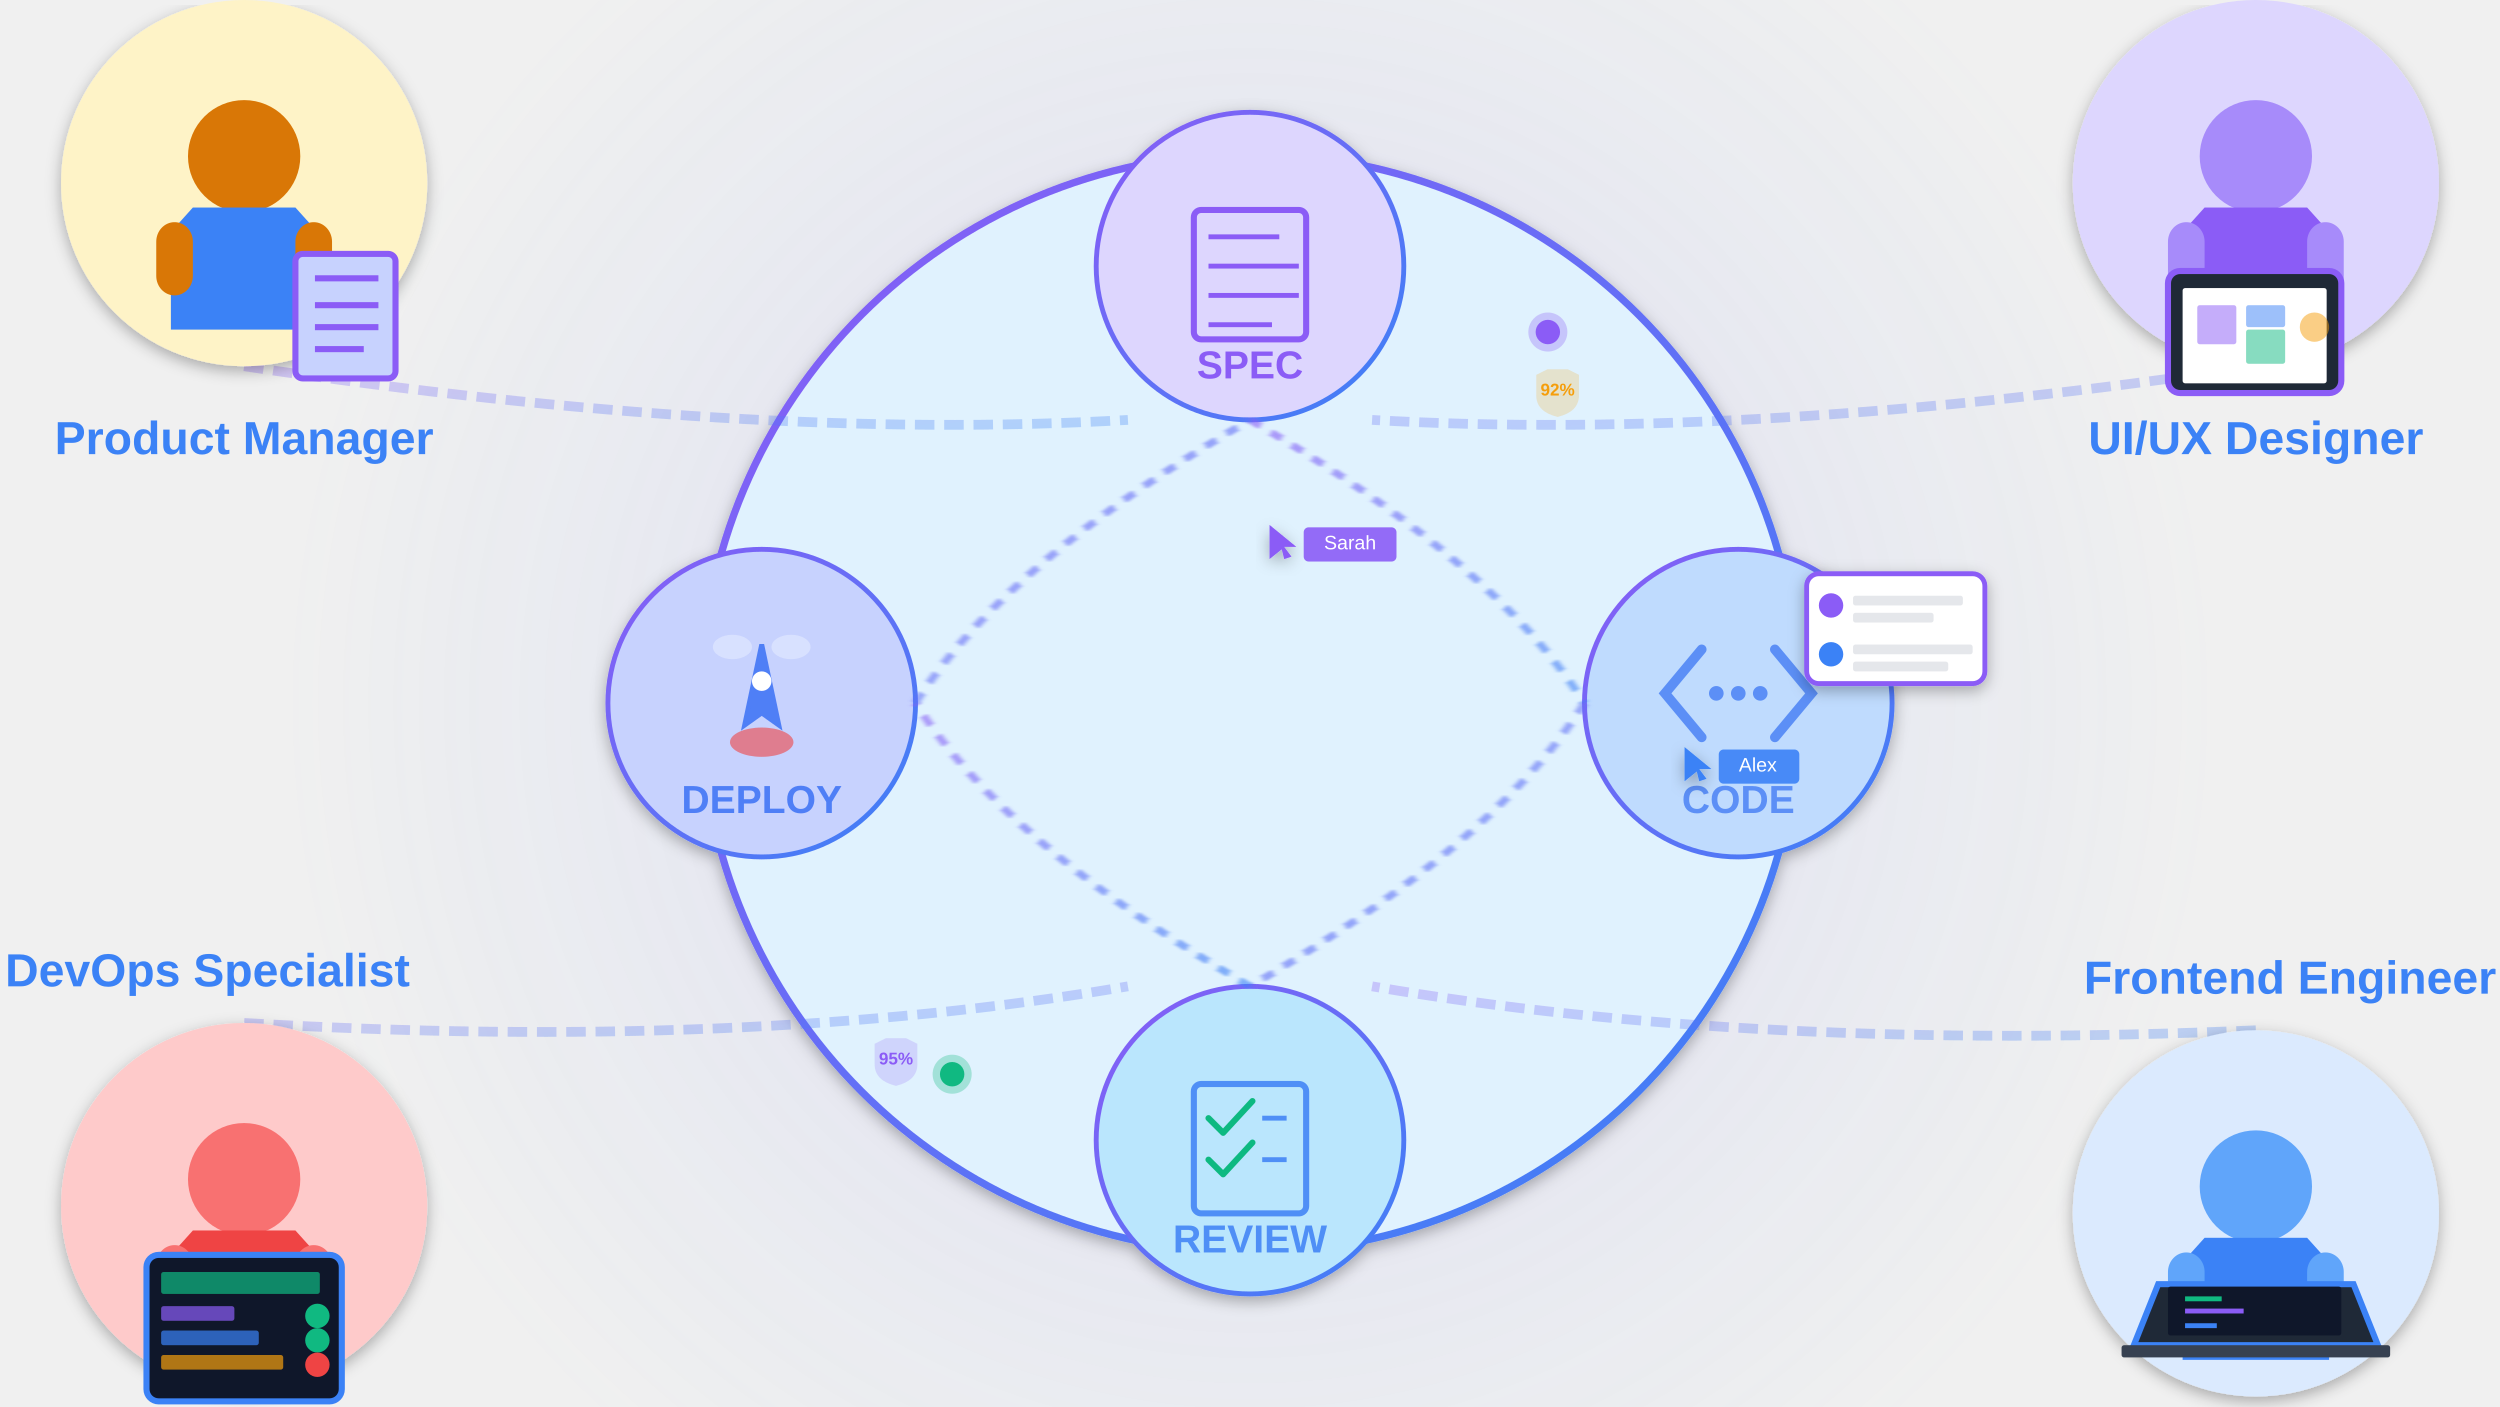
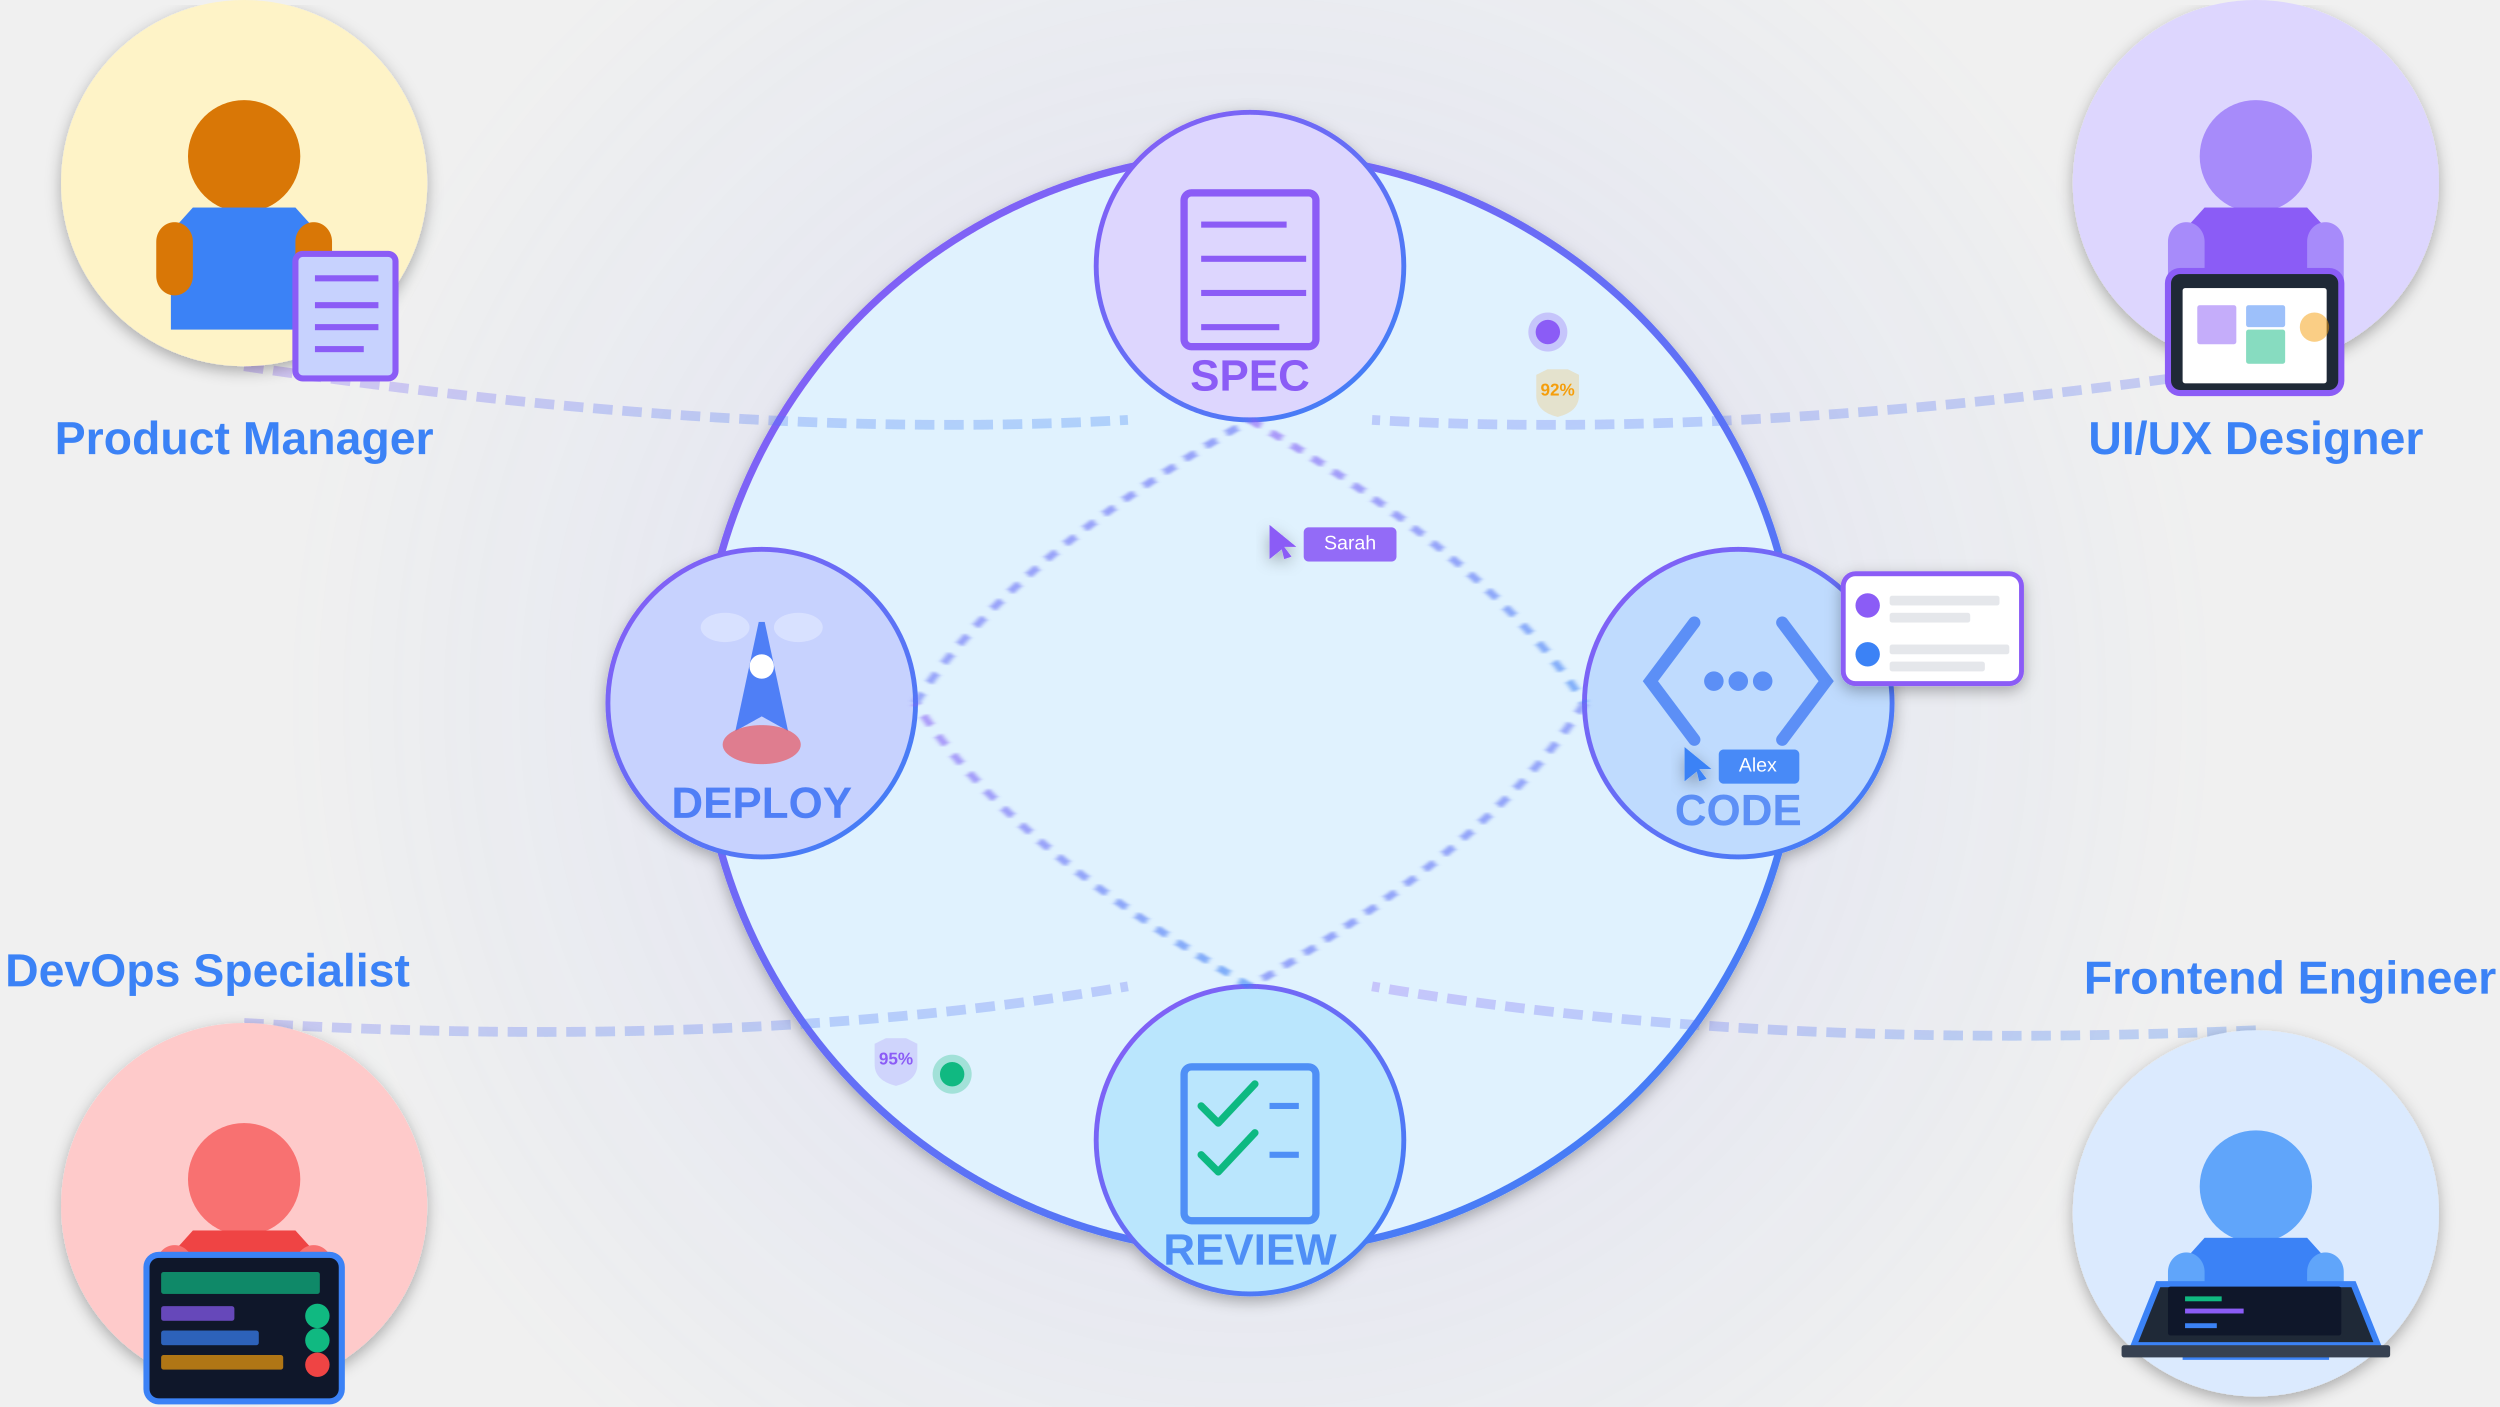
<svg xmlns="http://www.w3.org/2000/svg" viewBox="0 0 1024 576" width="1024" height="576">
  <defs>
    <linearGradient id="primaryGradient" x1="0%" y1="0%" x2="100%" y2="100%">
      <stop offset="0%" style="stop-color:#8b5cf6;stop-opacity:1" />
      <stop offset="100%" style="stop-color:#3b82f6;stop-opacity:1" />
    </linearGradient>
    <linearGradient id="secondaryGradient" x1="0%" y1="0%" x2="100%" y2="100%">
      <stop offset="0%" style="stop-color:#a78bfa;stop-opacity:1" />
      <stop offset="100%" style="stop-color:#60a5fa;stop-opacity:1" />
    </linearGradient>
    <radialGradient id="glowGradient" cx="50%" cy="50%" r="50%">
      <stop offset="0%" style="stop-color:#8b5cf6;stop-opacity:0.3" />
      <stop offset="100%" style="stop-color:#3b82f6;stop-opacity:0" />
    </radialGradient>
    <filter id="softShadow" x="-50%" y="-50%" width="200%" height="200%">
      <feGaussianBlur in="SourceAlpha" stdDeviation="3" />
      <feOffset dx="0" dy="2" result="offsetblur" />
      <feComponentTransfer>
        <feFuncA type="linear" slope="0.3" />
      </feComponentTransfer>
      <feMerge>
        <feMergeNode />
        <feMergeNode in="SourceGraphic" />
      </feMerge>
    </filter>
    <filter id="motionBlur">
      <feGaussianBlur in="SourceGraphic" stdDeviation="1 0" />
    </filter>
  </defs>
  <circle cx="512" cy="288" r="400" fill="url(#glowGradient)" opacity="0.5" />
  <g id="centralWorkflow" filter="url(#softShadow)">
    <circle cx="512" cy="288" r="225" fill="#e0f2fe" stroke="url(#primaryGradient)" stroke-width="3" />
    <g id="workflowStages">
      <g id="specStage">
        <circle cx="512" cy="109" r="63" fill="#ddd6fe" />
        <circle cx="512" cy="109" r="63" fill="none" stroke="url(#primaryGradient)" stroke-width="2" />
-         <rect x="489" y="86" width="46" height="53" rx="3" fill="none" stroke="#8b5cf6" stroke-width="2.5" />
-         <line x1="495" y1="97" x2="524" y2="97" stroke="#8b5cf6" stroke-width="2" />
-         <line x1="495" y1="109" x2="532" y2="109" stroke="#8b5cf6" stroke-width="2" />
-         <line x1="495" y1="121" x2="532" y2="121" stroke="#8b5cf6" stroke-width="2" />
-         <line x1="495" y1="133" x2="521" y2="133" stroke="#8b5cf6" stroke-width="2" />
-         <text x="512" y="155" text-anchor="middle" font-family="Arial, sans-serif" font-size="16" font-weight="bold" fill="#8b5cf6">SPEC</text>
+         <rect x="485" y="79" width="54" height="63" rx="3" fill="none" stroke="#8b5cf6" stroke-width="3" />
+         <line x1="492" y1="92" x2="527" y2="92" stroke="#8b5cf6" stroke-width="2.5" />
+         <line x1="492" y1="106" x2="535" y2="106" stroke="#8b5cf6" stroke-width="2.5" />
+         <line x1="492" y1="120" x2="535" y2="120" stroke="#8b5cf6" stroke-width="2.5" />
+         <line x1="492" y1="134" x2="524" y2="134" stroke="#8b5cf6" stroke-width="2.5" />
+         <text x="512" y="160" text-anchor="middle" font-family="Arial, sans-serif" font-size="18" font-weight="bold" fill="#8b5cf6">SPEC</text>
      </g>
      <g id="codeStage">
        <circle cx="712" cy="288" r="63" fill="#bfdbfe" />
        <circle cx="712" cy="288" r="63" fill="none" stroke="url(#primaryGradient)" stroke-width="2" />
-         <path d="M 697 266 L 682 284 L 697 302" fill="none" stroke="#5b8ff6" stroke-width="4" stroke-linecap="round" />
-         <path d="M 727 266 L 742 284 L 727 302" fill="none" stroke="#5b8ff6" stroke-width="4" stroke-linecap="round" />
-         <circle cx="703" cy="284" r="3" fill="#5b8ff6" />
-         <circle cx="712" cy="284" r="3" fill="#5b8ff6" />
-         <circle cx="721" cy="284" r="3" fill="#5b8ff6" />
-         <text x="712" y="333" text-anchor="middle" font-family="Arial, sans-serif" font-size="16" font-weight="bold" fill="#5b8ff6">CODE</text>
+         <path d="M 694 255 L 676 279 L 694 303" fill="none" stroke="#5b8ff6" stroke-width="5" stroke-linecap="round" />
+         <path d="M 730 255 L 748 279 L 730 303" fill="none" stroke="#5b8ff6" stroke-width="5" stroke-linecap="round" />
+         <circle cx="702" cy="279" r="4" fill="#5b8ff6" />
+         <circle cx="712" cy="279" r="4" fill="#5b8ff6" />
+         <circle cx="722" cy="279" r="4" fill="#5b8ff6" />
+         <text x="712" y="338" text-anchor="middle" font-family="Arial, sans-serif" font-size="18" font-weight="bold" fill="#5b8ff6">CODE</text>
      </g>
      <g id="reviewStage">
        <circle cx="512" cy="467" r="63" fill="#bae6fd" />
        <circle cx="512" cy="467" r="63" fill="none" stroke="url(#primaryGradient)" stroke-width="2" />
-         <rect x="489" y="444" width="46" height="53" rx="3" fill="none" stroke="#4f8ff6" stroke-width="2.5" />
-         <polyline points="495,458 501,464 513,451" fill="none" stroke="#10b981" stroke-width="2.5" stroke-linecap="round" stroke-linejoin="round" />
-         <polyline points="495,475 501,481 513,468" fill="none" stroke="#10b981" stroke-width="2.5" stroke-linecap="round" stroke-linejoin="round" />
-         <line x1="517" y1="458" x2="527" y2="458" stroke="#4f8ff6" stroke-width="2" />
-         <line x1="517" y1="475" x2="527" y2="475" stroke="#4f8ff6" stroke-width="2" />
-         <text x="512" y="513" text-anchor="middle" font-family="Arial, sans-serif" font-size="16" font-weight="bold" fill="#4f8ff6">REVIEW</text>
+         <rect x="485" y="437" width="54" height="63" rx="3" fill="none" stroke="#4f8ff6" stroke-width="3" />
+         <polyline points="492,453 499,460 514,444" fill="none" stroke="#10b981" stroke-width="3" stroke-linecap="round" stroke-linejoin="round" />
+         <polyline points="492,473 499,480 514,464" fill="none" stroke="#10b981" stroke-width="3" stroke-linecap="round" stroke-linejoin="round" />
+         <line x1="520" y1="453" x2="532" y2="453" stroke="#4f8ff6" stroke-width="2.5" />
+         <line x1="520" y1="473" x2="532" y2="473" stroke="#4f8ff6" stroke-width="2.5" />
+         <text x="512" y="518" text-anchor="middle" font-family="Arial, sans-serif" font-size="18" font-weight="bold" fill="#4f8ff6">REVIEW</text>
      </g>
      <g id="deployStage">
        <circle cx="312" cy="288" r="63" fill="#c7d2fe" />
        <circle cx="312" cy="288" r="63" fill="none" stroke="url(#primaryGradient)" stroke-width="2" />
-         <path d="M 312 264 L 305 297 L 312 292 L 319 297 Z" fill="#4f7ff6" stroke="#4f7ff6" stroke-width="2" />
-         <ellipse cx="312" cy="304" rx="13" ry="6" fill="#ef4444" opacity="0.6" />
-         <circle cx="312" cy="279" r="4" fill="#ffffff" />
-         <ellipse cx="324" cy="265" rx="8" ry="5" fill="#e0e7ff" opacity="0.7" />
-         <ellipse cx="300" cy="265" rx="8" ry="5" fill="#e0e7ff" opacity="0.7" />
-         <text x="312" y="333" text-anchor="middle" font-family="Arial, sans-serif" font-size="16" font-weight="bold" fill="#4f7ff6">DEPLOY</text>
+         <path d="M 312 255 L 303 297 L 312 292 L 321 297 Z" fill="#4f7ff6" stroke="#4f7ff6" stroke-width="2.5" />
+         <ellipse cx="312" cy="305" rx="16" ry="8" fill="#ef4444" opacity="0.6" />
+         <circle cx="312" cy="273" r="5" fill="#ffffff" />
+         <ellipse cx="327" cy="257" rx="10" ry="6" fill="#e0e7ff" opacity="0.7" />
+         <ellipse cx="297" cy="257" rx="10" ry="6" fill="#e0e7ff" opacity="0.7" />
+         <text x="312" y="335" text-anchor="middle" font-family="Arial, sans-serif" font-size="18" font-weight="bold" fill="#4f7ff6">DEPLOY</text>
      </g>
    </g>
    <g id="flowLines" opacity="0.6">
      <path d="M 512 172 Q 612 230 649 288" fill="none" stroke="url(#primaryGradient)" stroke-width="3" stroke-dasharray="5,5" filter="url(#motionBlur)">
        <animate attributeName="stroke-dashoffset" from="0" to="10" dur="1s" repeatCount="indefinite" />
      </path>
      <path d="M 649 288 Q 612 346 512 404" fill="none" stroke="url(#primaryGradient)" stroke-width="3" stroke-dasharray="5,5" filter="url(#motionBlur)">
        <animate attributeName="stroke-dashoffset" from="0" to="10" dur="1s" repeatCount="indefinite" />
      </path>
      <path d="M 512 404 Q 412 346 375 288" fill="none" stroke="url(#primaryGradient)" stroke-width="3" stroke-dasharray="5,5" filter="url(#motionBlur)">
        <animate attributeName="stroke-dashoffset" from="0" to="10" dur="1s" repeatCount="indefinite" />
      </path>
      <path d="M 375 288 Q 412 230 512 172" fill="none" stroke="url(#primaryGradient)" stroke-width="3" stroke-dasharray="5,5" filter="url(#motionBlur)">
        <animate attributeName="stroke-dashoffset" from="0" to="10" dur="1s" repeatCount="indefinite" />
      </path>
    </g>
  </g>
  <g id="qualityGates">
    <g transform="translate(630, 154)">
      <path d="M 0 0 L 4 -2 L 12 -2 L 16 0 L 16 8 Q 16 14 8 16 Q 0 14 0 8 Z" fill="#f59e0b" opacity="0.2" stroke="#f59e0b" stroke-width="1.5" />
      <text x="8" y="8" text-anchor="middle" font-family="Arial, sans-serif" font-size="7" font-weight="bold" fill="#f59e0b">92%</text>
    </g>
    <g transform="translate(359, 428)">
      <path d="M 0 0 L 4 -2 L 12 -2 L 16 0 L 16 8 Q 16 14 8 16 Q 0 14 0 8 Z" fill="#8b5cf6" opacity="0.2" stroke="#8b5cf6" stroke-width="1.5" />
      <text x="8" y="8" text-anchor="middle" font-family="Arial, sans-serif" font-size="7" font-weight="bold" fill="#8b5cf6">95%</text>
    </g>
  </g>
  <g id="integrationLines" opacity="0.3">
    <path d="M 100 150 Q 306 181 462 172" fill="none" stroke="url(#primaryGradient)" stroke-width="4" stroke-dasharray="8,4" />
    <path d="M 924 150 Q 718 181 562 172" fill="none" stroke="url(#primaryGradient)" stroke-width="4" stroke-dasharray="8,4" />
    <path d="M 924 422 Q 718 431 562 404" fill="none" stroke="url(#primaryGradient)" stroke-width="4" stroke-dasharray="8,4" />
    <path d="M 100 419 Q 306 431 462 404" fill="none" stroke="url(#primaryGradient)" stroke-width="4" stroke-dasharray="8,4" />
  </g>
  <g id="productManager" transform="translate(100, 75)">
    <circle cx="0" cy="0" r="75" fill="#fef3c7" filter="url(#softShadow)" />
    <circle cx="0" cy="-11" r="23" fill="#d97706" />
    <path d="M -30 20 L -21 10 L 21 10 L 30 20 L 30 60 L -30 60 Z" fill="#3b82f6" />
    <rect x="-36" y="16" width="15" height="30" rx="8" fill="#d97706" />
    <rect x="21" y="16" width="15" height="30" rx="8" fill="#d97706" />
    <rect x="21" y="29" width="41" height="51" rx="3" fill="#c7d2fe" stroke="#8b5cf6" stroke-width="2.5" />
    <line x1="29" y1="39" x2="55" y2="39" stroke="#8b5cf6" stroke-width="2.5" />
    <line x1="29" y1="50" x2="55" y2="50" stroke="#8b5cf6" stroke-width="2.5" />
    <line x1="29" y1="59" x2="55" y2="59" stroke="#8b5cf6" stroke-width="2.5" />
    <line x1="29" y1="68" x2="49" y2="68" stroke="#8b5cf6" stroke-width="2.5" />
    <text x="0" y="111" text-anchor="middle" font-family="Arial, sans-serif" font-size="19" font-weight="700" fill="#3b82f6">Product Manager</text>
  </g>
  <g id="uiDesigner" transform="translate(924, 75)">
    <circle cx="0" cy="0" r="75" fill="#ddd6fe" filter="url(#softShadow)" />
    <circle cx="0" cy="-11" r="23" fill="#a78bfa" />
    <path d="M -30 20 L -21 10 L 21 10 L 30 20 L 30 60 L -30 60 Z" fill="#8b5cf6" />
    <rect x="-36" y="16" width="15" height="30" rx="8" fill="#a78bfa" />
    <rect x="21" y="16" width="15" height="30" rx="8" fill="#a78bfa" />
    <rect x="-36" y="36" width="71" height="50" rx="5" fill="#1f2937" stroke="#8b5cf6" stroke-width="2.5" />
    <rect x="-30" y="43" width="59" height="39" rx="1" fill="#ffffff" />
    <rect x="-24" y="50" width="16" height="16" rx="1" fill="#8b5cf6" opacity="0.5" />
    <rect x="-4" y="50" width="16" height="9" rx="1" fill="#3b82f6" opacity="0.5" />
    <rect x="-4" y="60" width="16" height="14" rx="1" fill="#10b981" opacity="0.5" />
    <circle cx="24" cy="59" r="6" fill="#f59e0b" opacity="0.5" />
    <text x="0" y="111" text-anchor="middle" font-family="Arial, sans-serif" font-size="19" font-weight="700" fill="#3b82f6">UI/UX Designer</text>
  </g>
  <g id="frontendEngineer" transform="translate(924, 497)">
    <circle cx="0" cy="0" r="75" fill="#dbeafe" filter="url(#softShadow)" />
    <circle cx="0" cy="-11" r="23" fill="#60a5fa" />
    <path d="M -30 20 L -21 10 L 21 10 L 30 20 L 30 60 L -30 60 Z" fill="#3b82f6" />
    <rect x="-36" y="16" width="15" height="30" rx="8" fill="#60a5fa" />
    <rect x="21" y="16" width="15" height="30" rx="8" fill="#60a5fa" />
    <path d="M -50 54 L -40 29 L 40 29 L 50 54 Z" fill="#1f2937" stroke="#3b82f6" stroke-width="2.5" />
    <rect x="-36" y="30" width="71" height="20" rx="1" fill="#0f172a" />
    <line x1="-29" y1="35" x2="-14" y2="35" stroke="#10b981" stroke-width="2" />
    <line x1="-29" y1="40" x2="-5" y2="40" stroke="#8b5cf6" stroke-width="2" />
    <line x1="-29" y1="46" x2="-16" y2="46" stroke="#3b82f6" stroke-width="2" />
    <rect x="-55" y="54" width="110" height="5" rx="1" fill="#374151" />
    <text x="14" y="-90" text-anchor="middle" font-family="Arial, sans-serif" font-size="19" font-weight="700" fill="#3b82f6">Frontend Engineer</text>
  </g>
  <g id="devopsSpecialist" transform="translate(100, 494)">
    <circle cx="0" cy="0" r="75" fill="#fecaca" filter="url(#softShadow)" />
    <circle cx="0" cy="-11" r="23" fill="#f87171" />
    <path d="M -30 20 L -21 10 L 21 10 L 30 20 L 30 60 L -30 60 Z" fill="#ef4444" />
    <rect x="-36" y="16" width="15" height="30" rx="8" fill="#f87171" />
    <rect x="21" y="16" width="15" height="30" rx="8" fill="#f87171" />
    <rect x="-40" y="20" width="80" height="60" rx="5" fill="#0f172a" stroke="#3b82f6" stroke-width="2.5" />
    <rect x="-34" y="27" width="65" height="9" rx="1" fill="#10b981" opacity="0.7" />
    <rect x="-34" y="41" width="30" height="6" rx="1" fill="#8b5cf6" opacity="0.7" />
    <rect x="-34" y="51" width="40" height="6" rx="1" fill="#3b82f6" opacity="0.7" />
    <rect x="-34" y="61" width="50" height="6" rx="1" fill="#f59e0b" opacity="0.7" />
    <circle cx="30" cy="45" r="5" fill="#10b981" />
    <circle cx="30" cy="55" r="5" fill="#10b981" />
    <circle cx="30" cy="65" r="5" fill="#ef4444" />
    <text x="-15" y="-90" text-anchor="middle" font-family="Arial, sans-serif" font-size="19" font-weight="700" fill="#3b82f6">DevOps Specialist</text>
  </g>
  <g id="sharedCursors">
    <g transform="translate(520, 215)">
      <path d="M 0 0 L 0 14 L 5 10 L 6 14 L 9 13 L 6 9 L 11 9 Z" fill="#8b5cf6" filter="url(#softShadow)" />
      <rect x="14" y="1" width="38" height="14" rx="2" fill="#8b5cf6" opacity="0.9" />
      <text x="33" y="10" text-anchor="middle" font-family="Arial, sans-serif" font-size="8" fill="#ffffff">Sarah</text>
    </g>
    <g transform="translate(690, 306)">
      <path d="M 0 0 L 0 14 L 5 10 L 6 14 L 9 13 L 6 9 L 11 9 Z" fill="#3b82f6" filter="url(#softShadow)" />
      <rect x="14" y="1" width="33" height="14" rx="2" fill="#3b82f6" opacity="0.9" />
      <text x="30" y="10" text-anchor="middle" font-family="Arial, sans-serif" font-size="8" fill="#ffffff">Alex</text>
    </g>
  </g>
  <g id="commentThreads">
-     <g transform="translate(740, 235)">
+     <g transform="translate(755, 235)">
      <rect x="0" y="0" width="73" height="45" rx="5" fill="#ffffff" stroke="#8b5cf6" stroke-width="2" filter="url(#softShadow)" />
      <circle cx="10" cy="13" r="5" fill="#8b5cf6" />
      <rect x="19" y="9" width="45" height="4" rx="1" fill="#e5e7eb" />
      <rect x="19" y="16" width="33" height="4" rx="1" fill="#e5e7eb" />
      <circle cx="10" cy="33" r="5" fill="#3b82f6" />
      <rect x="19" y="29" width="49" height="4" rx="1" fill="#e5e7eb" />
      <rect x="19" y="36" width="39" height="4" rx="1" fill="#e5e7eb" />
    </g>
  </g>
  <g id="editIndicators">
    <g transform="translate(390, 440)">
      <circle cx="0" cy="0" r="8" fill="#10b981" opacity="0.3">
        <animate attributeName="r" values="8;13;8" dur="2s" repeatCount="indefinite" />
        <animate attributeName="opacity" values="0.3;0;0.3" dur="2s" repeatCount="indefinite" />
      </circle>
      <circle cx="0" cy="0" r="5" fill="#10b981" />
    </g>
    <g transform="translate(634, 136)">
      <circle cx="0" cy="0" r="8" fill="#8b5cf6" opacity="0.3">
        <animate attributeName="r" values="8;13;8" dur="2s" repeatCount="indefinite" />
        <animate attributeName="opacity" values="0.3;0;0.3" dur="2s" repeatCount="indefinite" />
      </circle>
      <circle cx="0" cy="0" r="5" fill="#8b5cf6" />
    </g>
  </g>
</svg>
